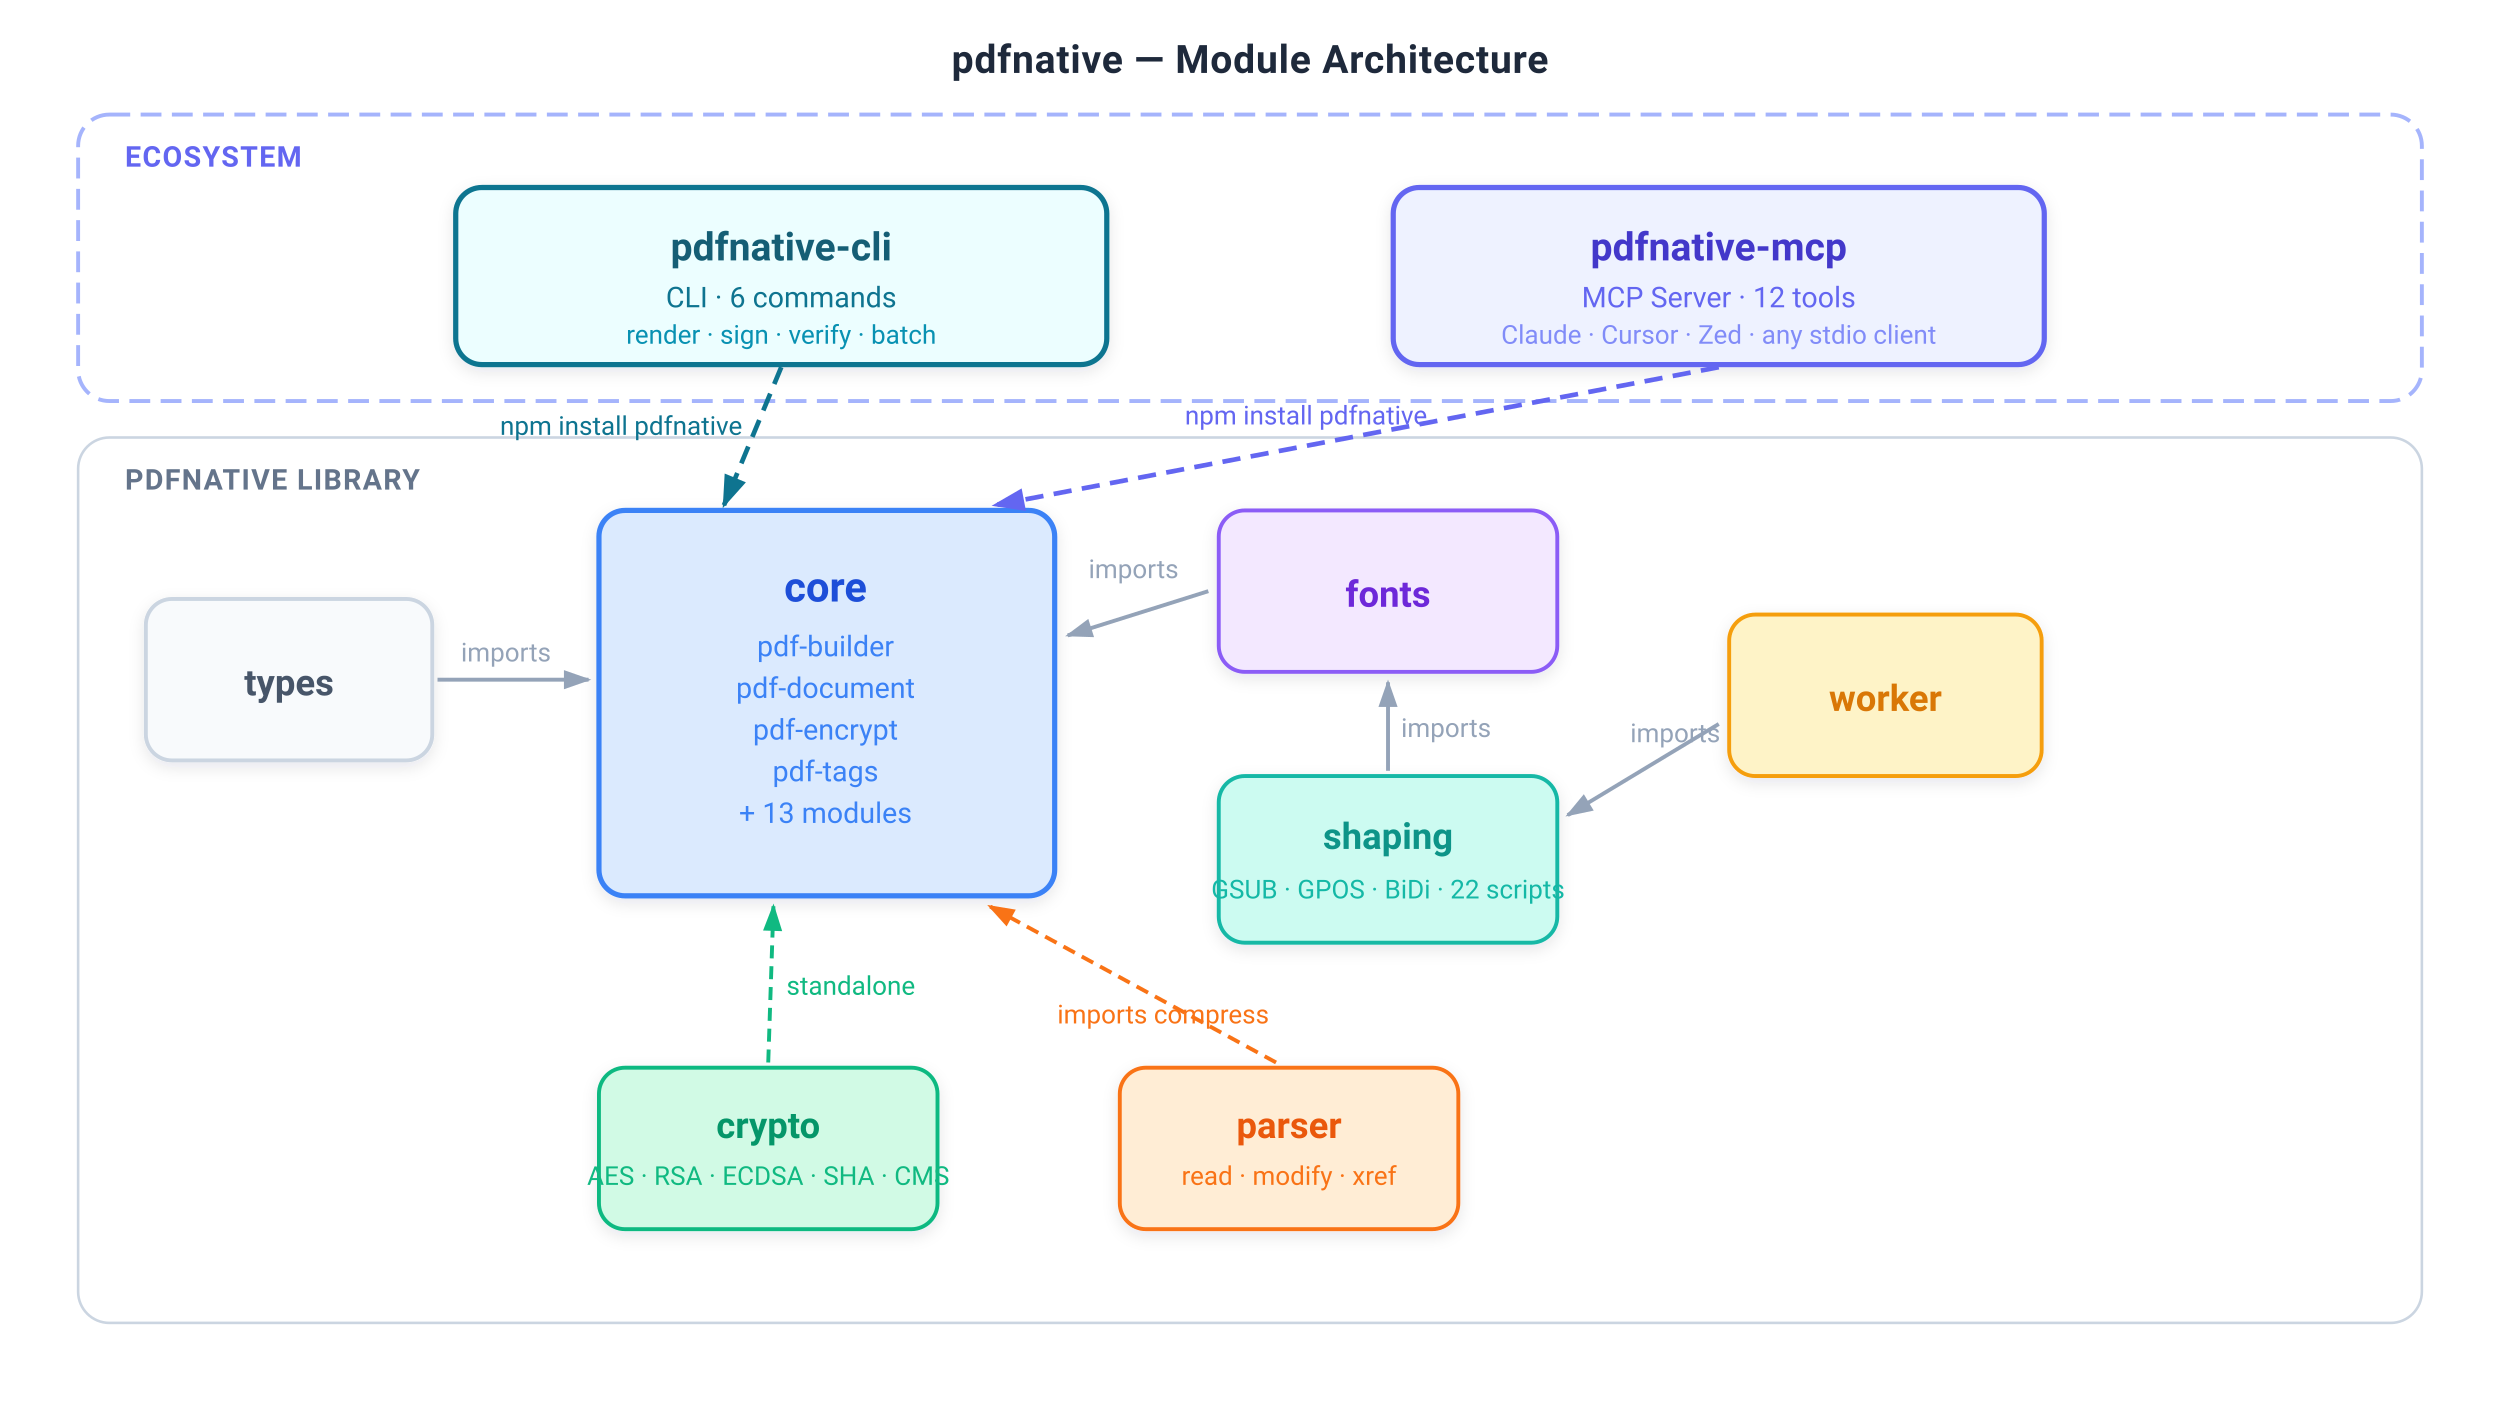
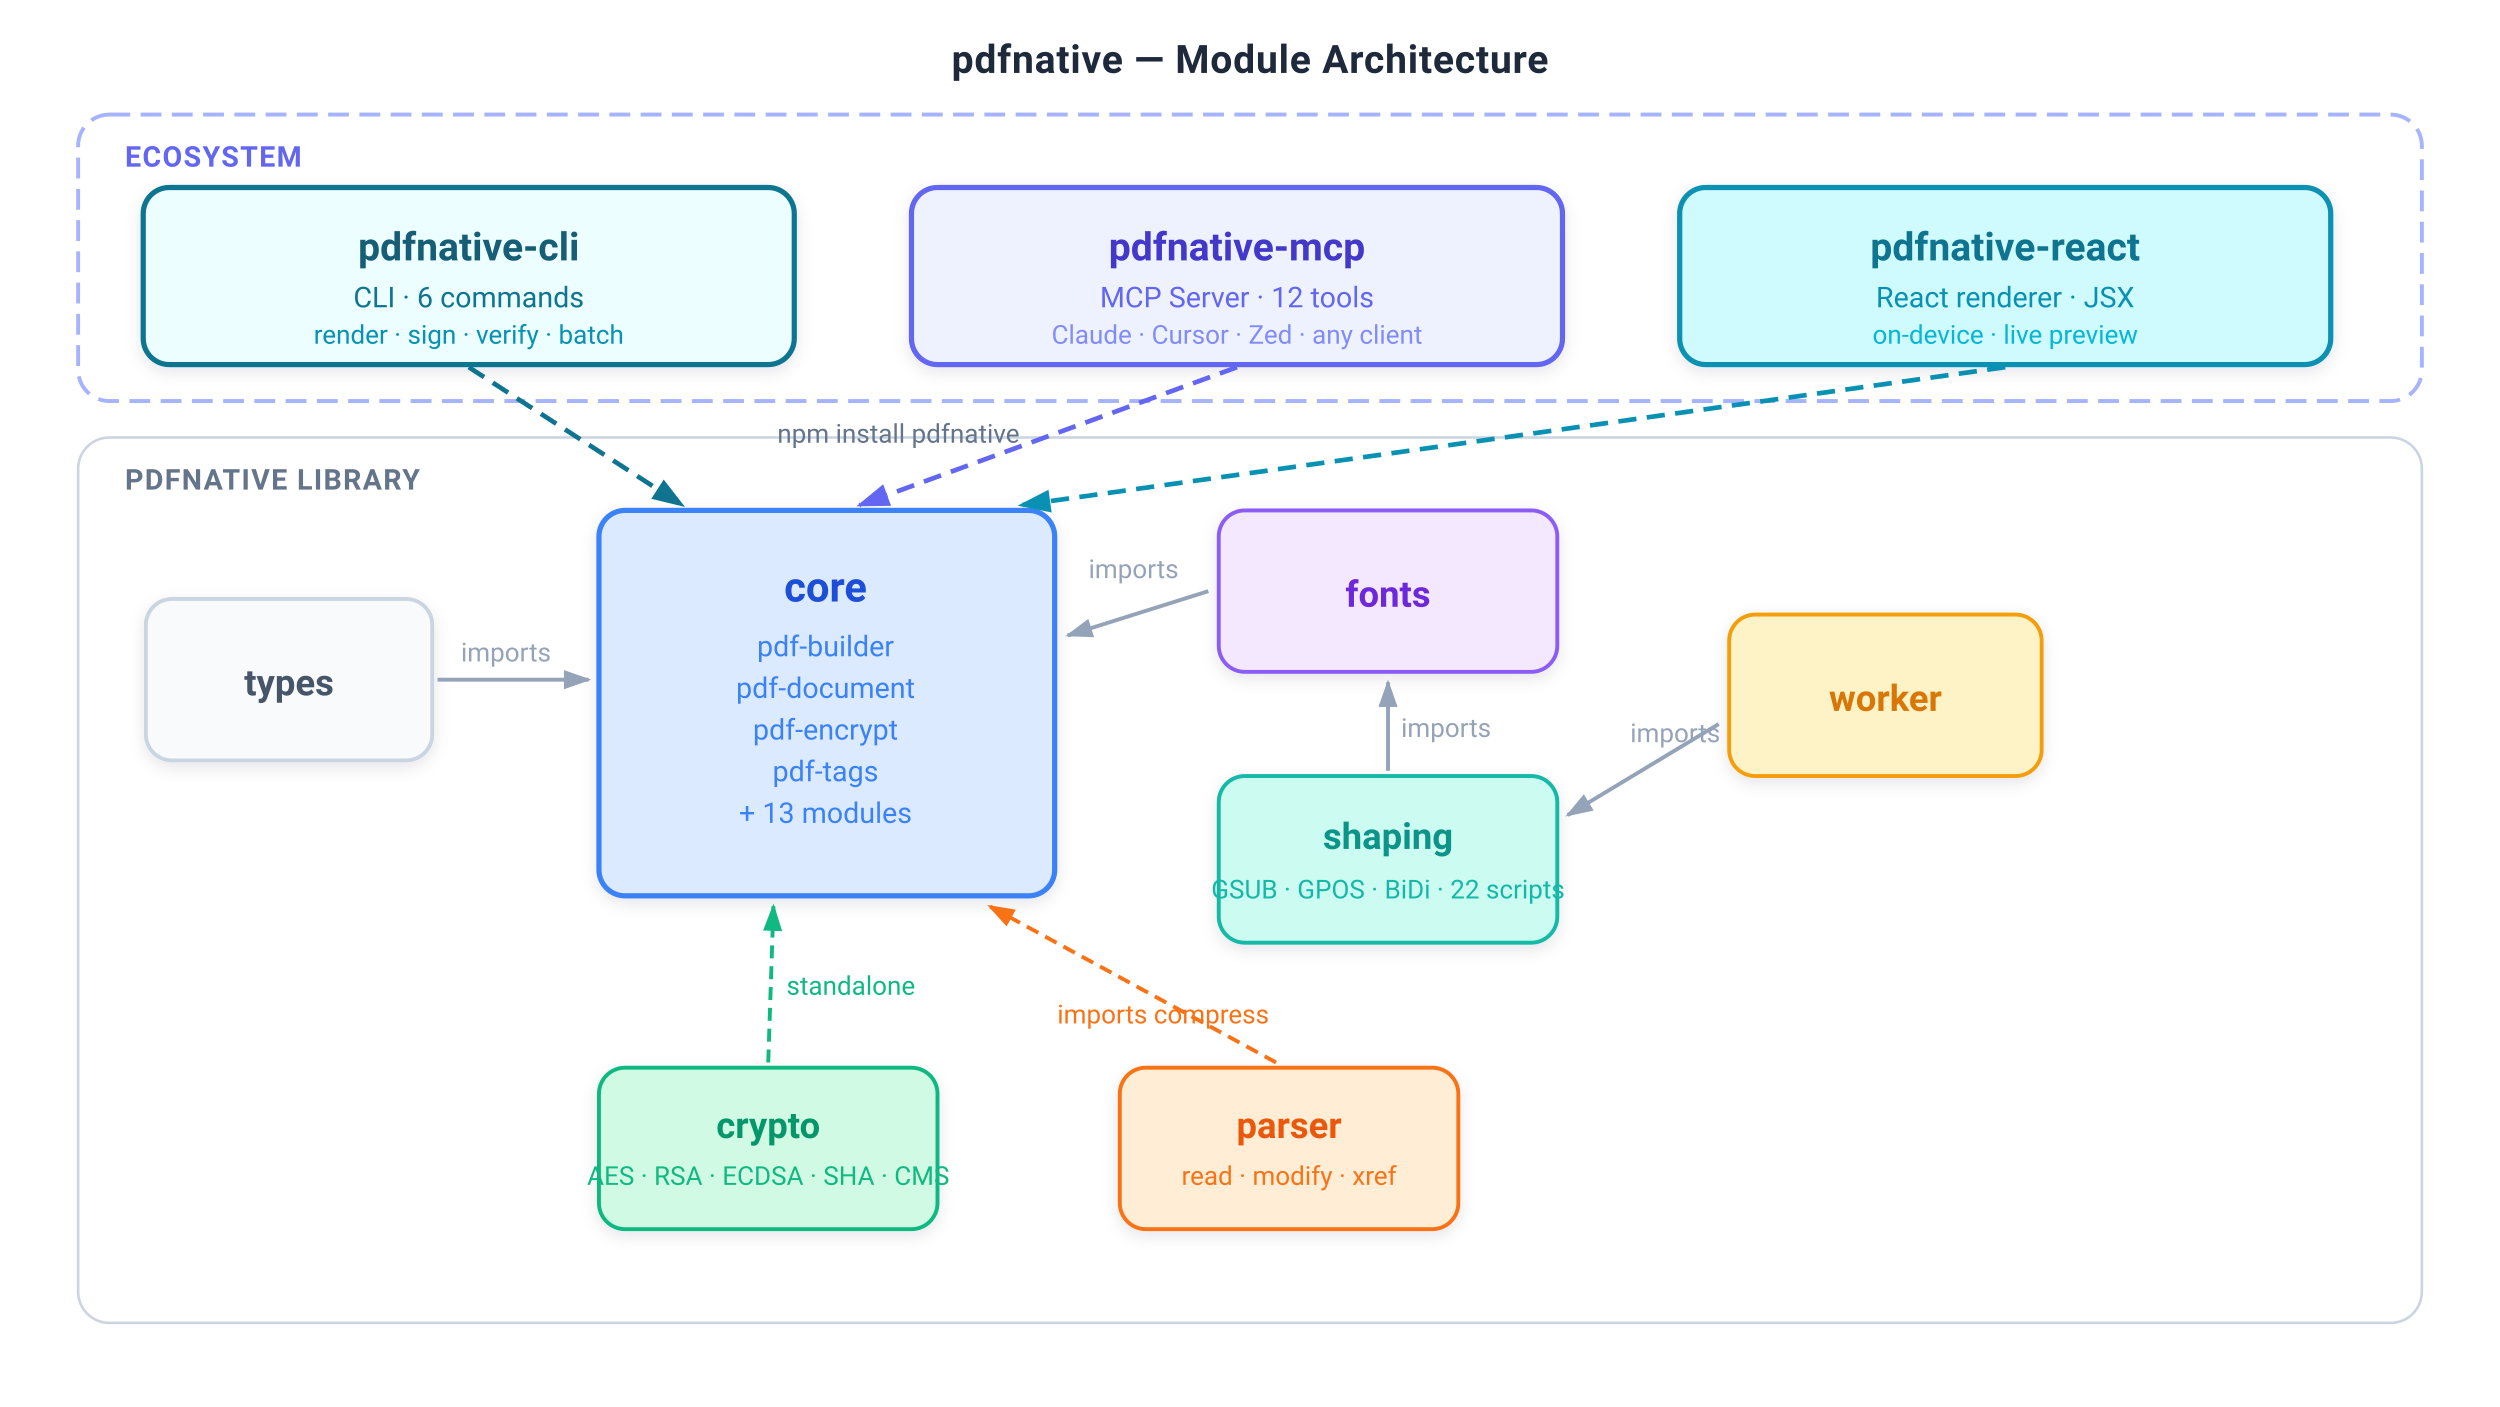
<svg xmlns="http://www.w3.org/2000/svg" viewBox="0 0 960 540" font-family="-apple-system,BlinkMacSystemFont,'Segoe UI',Roboto,sans-serif">
  <defs>
    <marker id="arrow" viewBox="0 0 10 7" refX="9" refY="3.5" markerWidth="7" markerHeight="5" orient="auto-start-reverse">
      <polygon points="0 0, 10 3.5, 0 7" fill="#94A3B8" />
    </marker>
    <marker id="arrow-mcp" viewBox="0 0 10 7" refX="9" refY="3.5" markerWidth="7" markerHeight="5" orient="auto-start-reverse">
      <polygon points="0 0, 10 3.5, 0 7" fill="#6366F1" />
    </marker>
    <marker id="arrow-cli" viewBox="0 0 10 7" refX="9" refY="3.5" markerWidth="7" markerHeight="5" orient="auto-start-reverse">
      <polygon points="0 0, 10 3.5, 0 7" fill="#0E7490" />
+     </marker>
+     <marker id="arrow-react" viewBox="0 0 10 7" refX="9" refY="3.5" markerWidth="7" markerHeight="5" orient="auto-start-reverse">
+       <polygon points="0 0, 10 3.5, 0 7" fill="#0891B2" />
    </marker>
    <marker id="arrow-green" viewBox="0 0 10 7" refX="9" refY="3.5" markerWidth="7" markerHeight="5" orient="auto-start-reverse">
      <polygon points="0 0, 10 3.5, 0 7" fill="#10B981" />
    </marker>
    <marker id="arrow-orange" viewBox="0 0 10 7" refX="9" refY="3.5" markerWidth="7" markerHeight="5" orient="auto-start-reverse">
      <polygon points="0 0, 10 3.5, 0 7" fill="#F97316" />
    </marker>
    <filter id="shadow" x="-10%" y="-10%" width="120%" height="130%">
      <feDropShadow dx="0" dy="2" stdDeviation="3" flood-color="#0F172A" flood-opacity="0.10" />
    </filter>
  </defs>
  <text x="480" y="28" text-anchor="middle" font-size="15" font-weight="700" fill="#1E293B" letter-spacing="0.3">pdfnative — Module Architecture</text>
  <rect x="30" y="44" width="900" height="110" rx="12" fill="none" stroke="#A5B4FC" stroke-width="1.5" stroke-dasharray="8,4" />
  <text x="48" y="64" font-size="11" font-weight="600" fill="#6366F1" letter-spacing="0.5">ECOSYSTEM</text>
-   <rect x="175" y="72" width="250" height="68" rx="10" fill="#ECFEFF" stroke="#0E7490" stroke-width="2" filter="url(#shadow)" />
-   <text x="300" y="100" text-anchor="middle" font-size="15" font-weight="700" fill="#155E75">pdfnative-cli</text>
-   <text x="300" y="118" text-anchor="middle" font-size="11" fill="#0E7490">CLI · 6 commands</text>
-   <text x="300" y="132" text-anchor="middle" font-size="10" fill="#0891B2">render · sign · verify · batch</text>
-   <rect x="535" y="72" width="250" height="68" rx="10" fill="#EEF2FF" stroke="#6366F1" stroke-width="2" filter="url(#shadow)" />
-   <text x="660" y="100" text-anchor="middle" font-size="15" font-weight="700" fill="#4338CA">pdfnative-mcp</text>
-   <text x="660" y="118" text-anchor="middle" font-size="11" fill="#6366F1">MCP Server · 12 tools</text>
-   <text x="660" y="132" text-anchor="middle" font-size="10" fill="#818CF8">Claude · Cursor · Zed · any stdio client</text>
+   <rect x="55" y="72" width="250" height="68" rx="10" fill="#ECFEFF" stroke="#0E7490" stroke-width="2" filter="url(#shadow)" />
+   <text x="180" y="100" text-anchor="middle" font-size="15" font-weight="700" fill="#155E75">pdfnative-cli</text>
+   <text x="180" y="118" text-anchor="middle" font-size="11" fill="#0E7490">CLI · 6 commands</text>
+   <text x="180" y="132" text-anchor="middle" font-size="10" fill="#0891B2">render · sign · verify · batch</text>
+   <rect x="350" y="72" width="250" height="68" rx="10" fill="#EEF2FF" stroke="#6366F1" stroke-width="2" filter="url(#shadow)" />
+   <text x="475" y="100" text-anchor="middle" font-size="15" font-weight="700" fill="#4338CA">pdfnative-mcp</text>
+   <text x="475" y="118" text-anchor="middle" font-size="11" fill="#6366F1">MCP Server · 12 tools</text>
+   <text x="475" y="132" text-anchor="middle" font-size="10" fill="#818CF8">Claude · Cursor · Zed · any client</text>
+   <rect x="645" y="72" width="250" height="68" rx="10" fill="#CFFAFE" stroke="#0891B2" stroke-width="2" filter="url(#shadow)" />
+   <text x="770" y="100" text-anchor="middle" font-size="15" font-weight="700" fill="#0E7490">pdfnative-react</text>
+   <text x="770" y="118" text-anchor="middle" font-size="11" fill="#0891B2">React renderer · JSX</text>
+   <text x="770" y="132" text-anchor="middle" font-size="10" fill="#06B6D4">on-device · live preview</text>
  <rect x="30" y="168" width="900" height="340" rx="12" fill="none" stroke="#CBD5E1" stroke-width="1" stroke-dasharray="0" />
  <text x="48" y="188" font-size="11" font-weight="600" fill="#64748B" letter-spacing="0.5">PDFNATIVE LIBRARY</text>
  <rect x="56" y="230" width="110" height="62" rx="10" fill="#F8FAFC" stroke="#CBD5E1" stroke-width="1.5" filter="url(#shadow)" />
  <text x="111" y="267" text-anchor="middle" font-size="14" font-weight="600" fill="#475569">types</text>
  <rect x="230" y="196" width="175" height="148" rx="10" fill="#DBEAFE" stroke="#3B82F6" stroke-width="2" filter="url(#shadow)" />
  <text x="317" y="231" text-anchor="middle" font-size="16" font-weight="700" fill="#1D4ED8">core</text>
  <text x="317" y="252" text-anchor="middle" font-size="11" fill="#3B82F6">pdf-builder</text>
  <text x="317" y="268" text-anchor="middle" font-size="11" fill="#3B82F6">pdf-document</text>
  <text x="317" y="284" text-anchor="middle" font-size="11" fill="#3B82F6">pdf-encrypt</text>
  <text x="317" y="300" text-anchor="middle" font-size="11" fill="#3B82F6">pdf-tags</text>
  <text x="317" y="316" text-anchor="middle" font-size="11" fill="#3B82F6">+ 13 modules</text>
  <rect x="468" y="196" width="130" height="62" rx="10" fill="#F3E8FF" stroke="#8B5CF6" stroke-width="1.5" filter="url(#shadow)" />
  <text x="533" y="233" text-anchor="middle" font-size="14" font-weight="600" fill="#6D28D9">fonts</text>
  <rect x="468" y="298" width="130" height="64" rx="10" fill="#CCFBF1" stroke="#14B8A6" stroke-width="1.5" filter="url(#shadow)" />
  <text x="533" y="326" text-anchor="middle" font-size="14" font-weight="600" fill="#0D9488">shaping</text>
  <text x="533" y="345" text-anchor="middle" font-size="10" fill="#14B8A6">GSUB · GPOS · BiDi · 22 scripts</text>
  <rect x="664" y="236" width="120" height="62" rx="10" fill="#FEF3C7" stroke="#F59E0B" stroke-width="1.5" filter="url(#shadow)" />
  <text x="724" y="273" text-anchor="middle" font-size="14" font-weight="600" fill="#D97706">worker</text>
  <rect x="230" y="410" width="130" height="62" rx="10" fill="#D1FAE5" stroke="#10B981" stroke-width="1.5" filter="url(#shadow)" />
  <text x="295" y="437" text-anchor="middle" font-size="14" font-weight="600" fill="#059669">crypto</text>
  <text x="295" y="455" text-anchor="middle" font-size="10" fill="#10B981">AES · RSA · ECDSA · SHA · CMS</text>
  <rect x="430" y="410" width="130" height="62" rx="10" fill="#FFEDD5" stroke="#F97316" stroke-width="1.5" filter="url(#shadow)" />
  <text x="495" y="437" text-anchor="middle" font-size="14" font-weight="600" fill="#EA580C">parser</text>
  <text x="495" y="455" text-anchor="middle" font-size="10" fill="#F97316">read · modify · xref</text>
-   <line x1="300" y1="141" x2="278" y2="194" stroke="#0E7490" stroke-width="1.8" stroke-dasharray="7,4" marker-end="url(#arrow-cli)" />
-   <text x="192" y="167" font-size="10" fill="#0E7490">npm install pdfnative</text>
-   <line x1="660" y1="141" x2="382" y2="194" stroke="#6366F1" stroke-width="1.8" stroke-dasharray="7,4" marker-end="url(#arrow-mcp)" />
-   <text x="455" y="163" font-size="10" fill="#6366F1">npm install pdfnative</text>
+   <line x1="180" y1="141" x2="262" y2="194" stroke="#0E7490" stroke-width="1.8" stroke-dasharray="7,4" marker-end="url(#arrow-cli)" />
+   <line x1="475" y1="141" x2="330" y2="194" stroke="#6366F1" stroke-width="1.8" stroke-dasharray="7,4" marker-end="url(#arrow-mcp)" />
+   <text x="345" y="170" text-anchor="middle" font-size="10" fill="#64748B">npm install pdfnative</text>
+   <line x1="770" y1="141" x2="392" y2="194" stroke="#0891B2" stroke-width="1.8" stroke-dasharray="7,4" marker-end="url(#arrow-react)" />
  <line x1="168" y1="261" x2="226" y2="261" stroke="#94A3B8" stroke-width="1.5" marker-end="url(#arrow)" />
  <text x="177" y="254" font-size="10" fill="#94A3B8">imports</text>
  <line x1="464" y1="227" x2="410" y2="244" stroke="#94A3B8" stroke-width="1.5" marker-end="url(#arrow)" />
  <text x="418" y="222" font-size="10" fill="#94A3B8">imports</text>
  <line x1="533" y1="296" x2="533" y2="262" stroke="#94A3B8" stroke-width="1.5" marker-end="url(#arrow)" />
  <text x="538" y="283" font-size="10" fill="#94A3B8">imports</text>
  <line x1="660" y1="278" x2="602" y2="313" stroke="#94A3B8" stroke-width="1.5" marker-end="url(#arrow)" />
  <text x="626" y="285" font-size="10" fill="#94A3B8">imports</text>
  <line x1="295" y1="408" x2="297" y2="348" stroke="#10B981" stroke-width="1.5" stroke-dasharray="5,3" marker-end="url(#arrow-green)" />
  <text x="302" y="382" font-size="10" fill="#10B981">standalone</text>
  <line x1="490" y1="408" x2="380" y2="348" stroke="#F97316" stroke-width="1.5" stroke-dasharray="5,3" marker-end="url(#arrow-orange)" />
  <text x="406" y="393" font-size="10" fill="#F97316">imports compress</text>
</svg>
